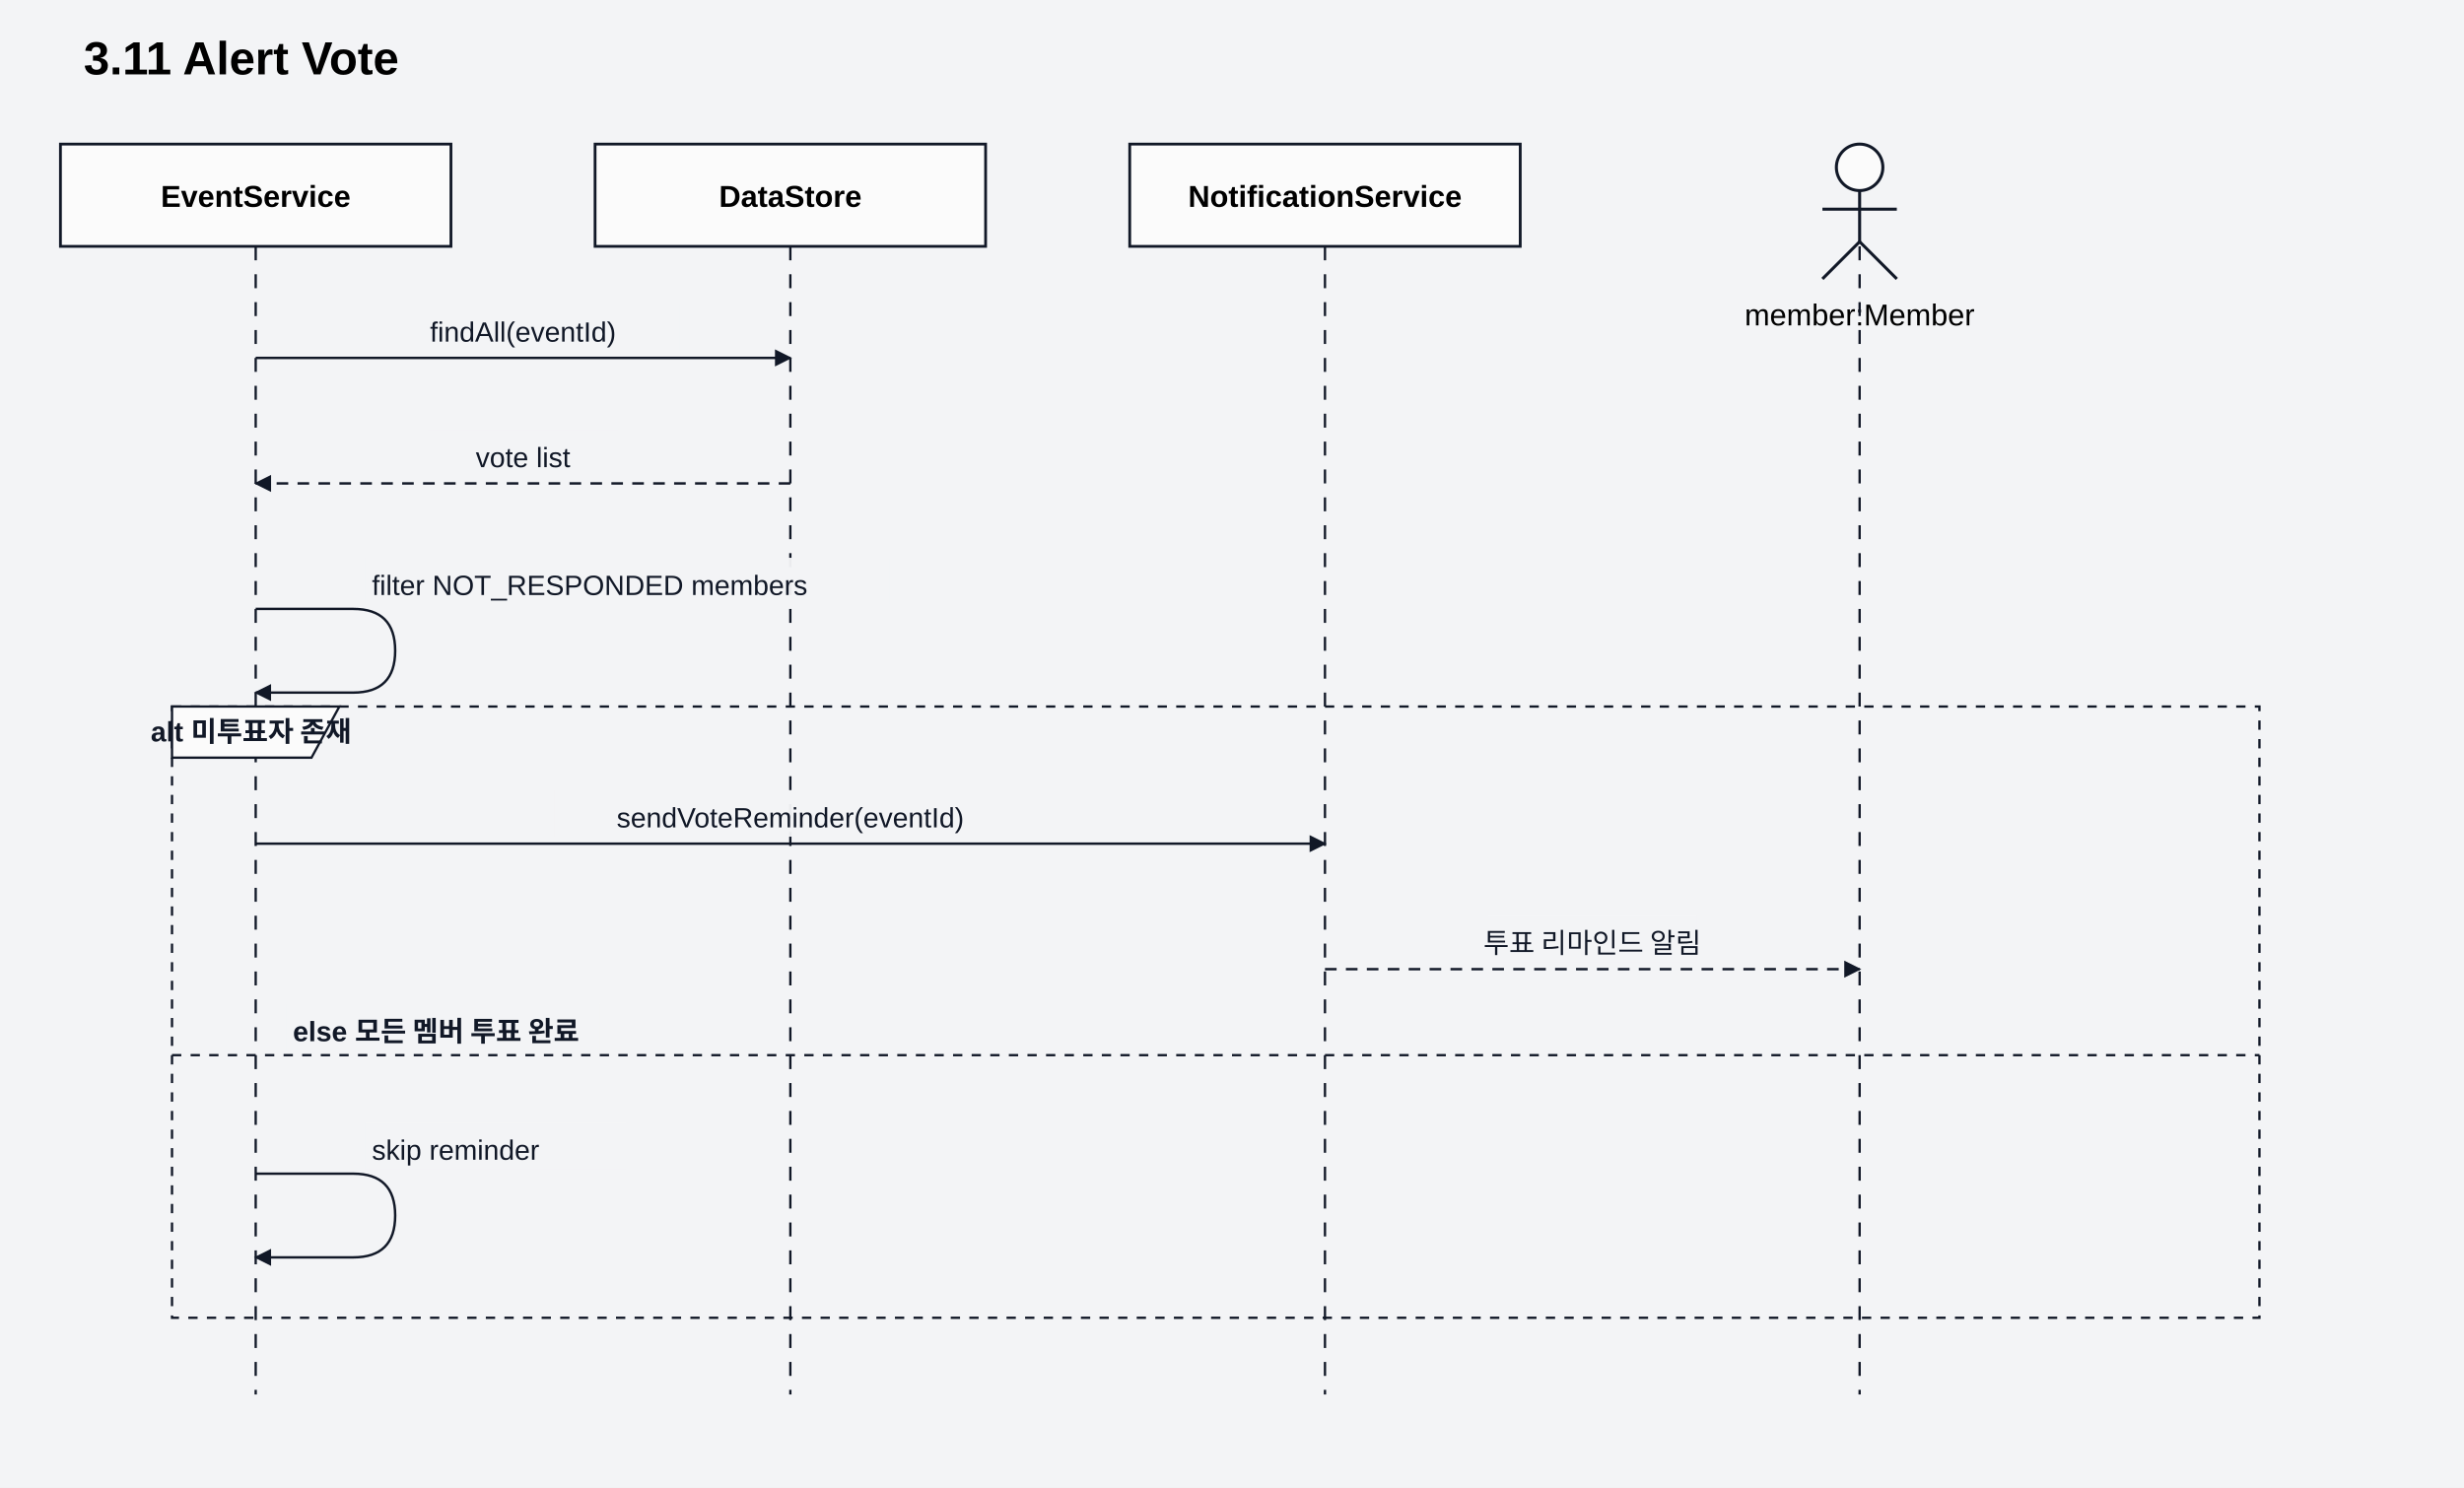
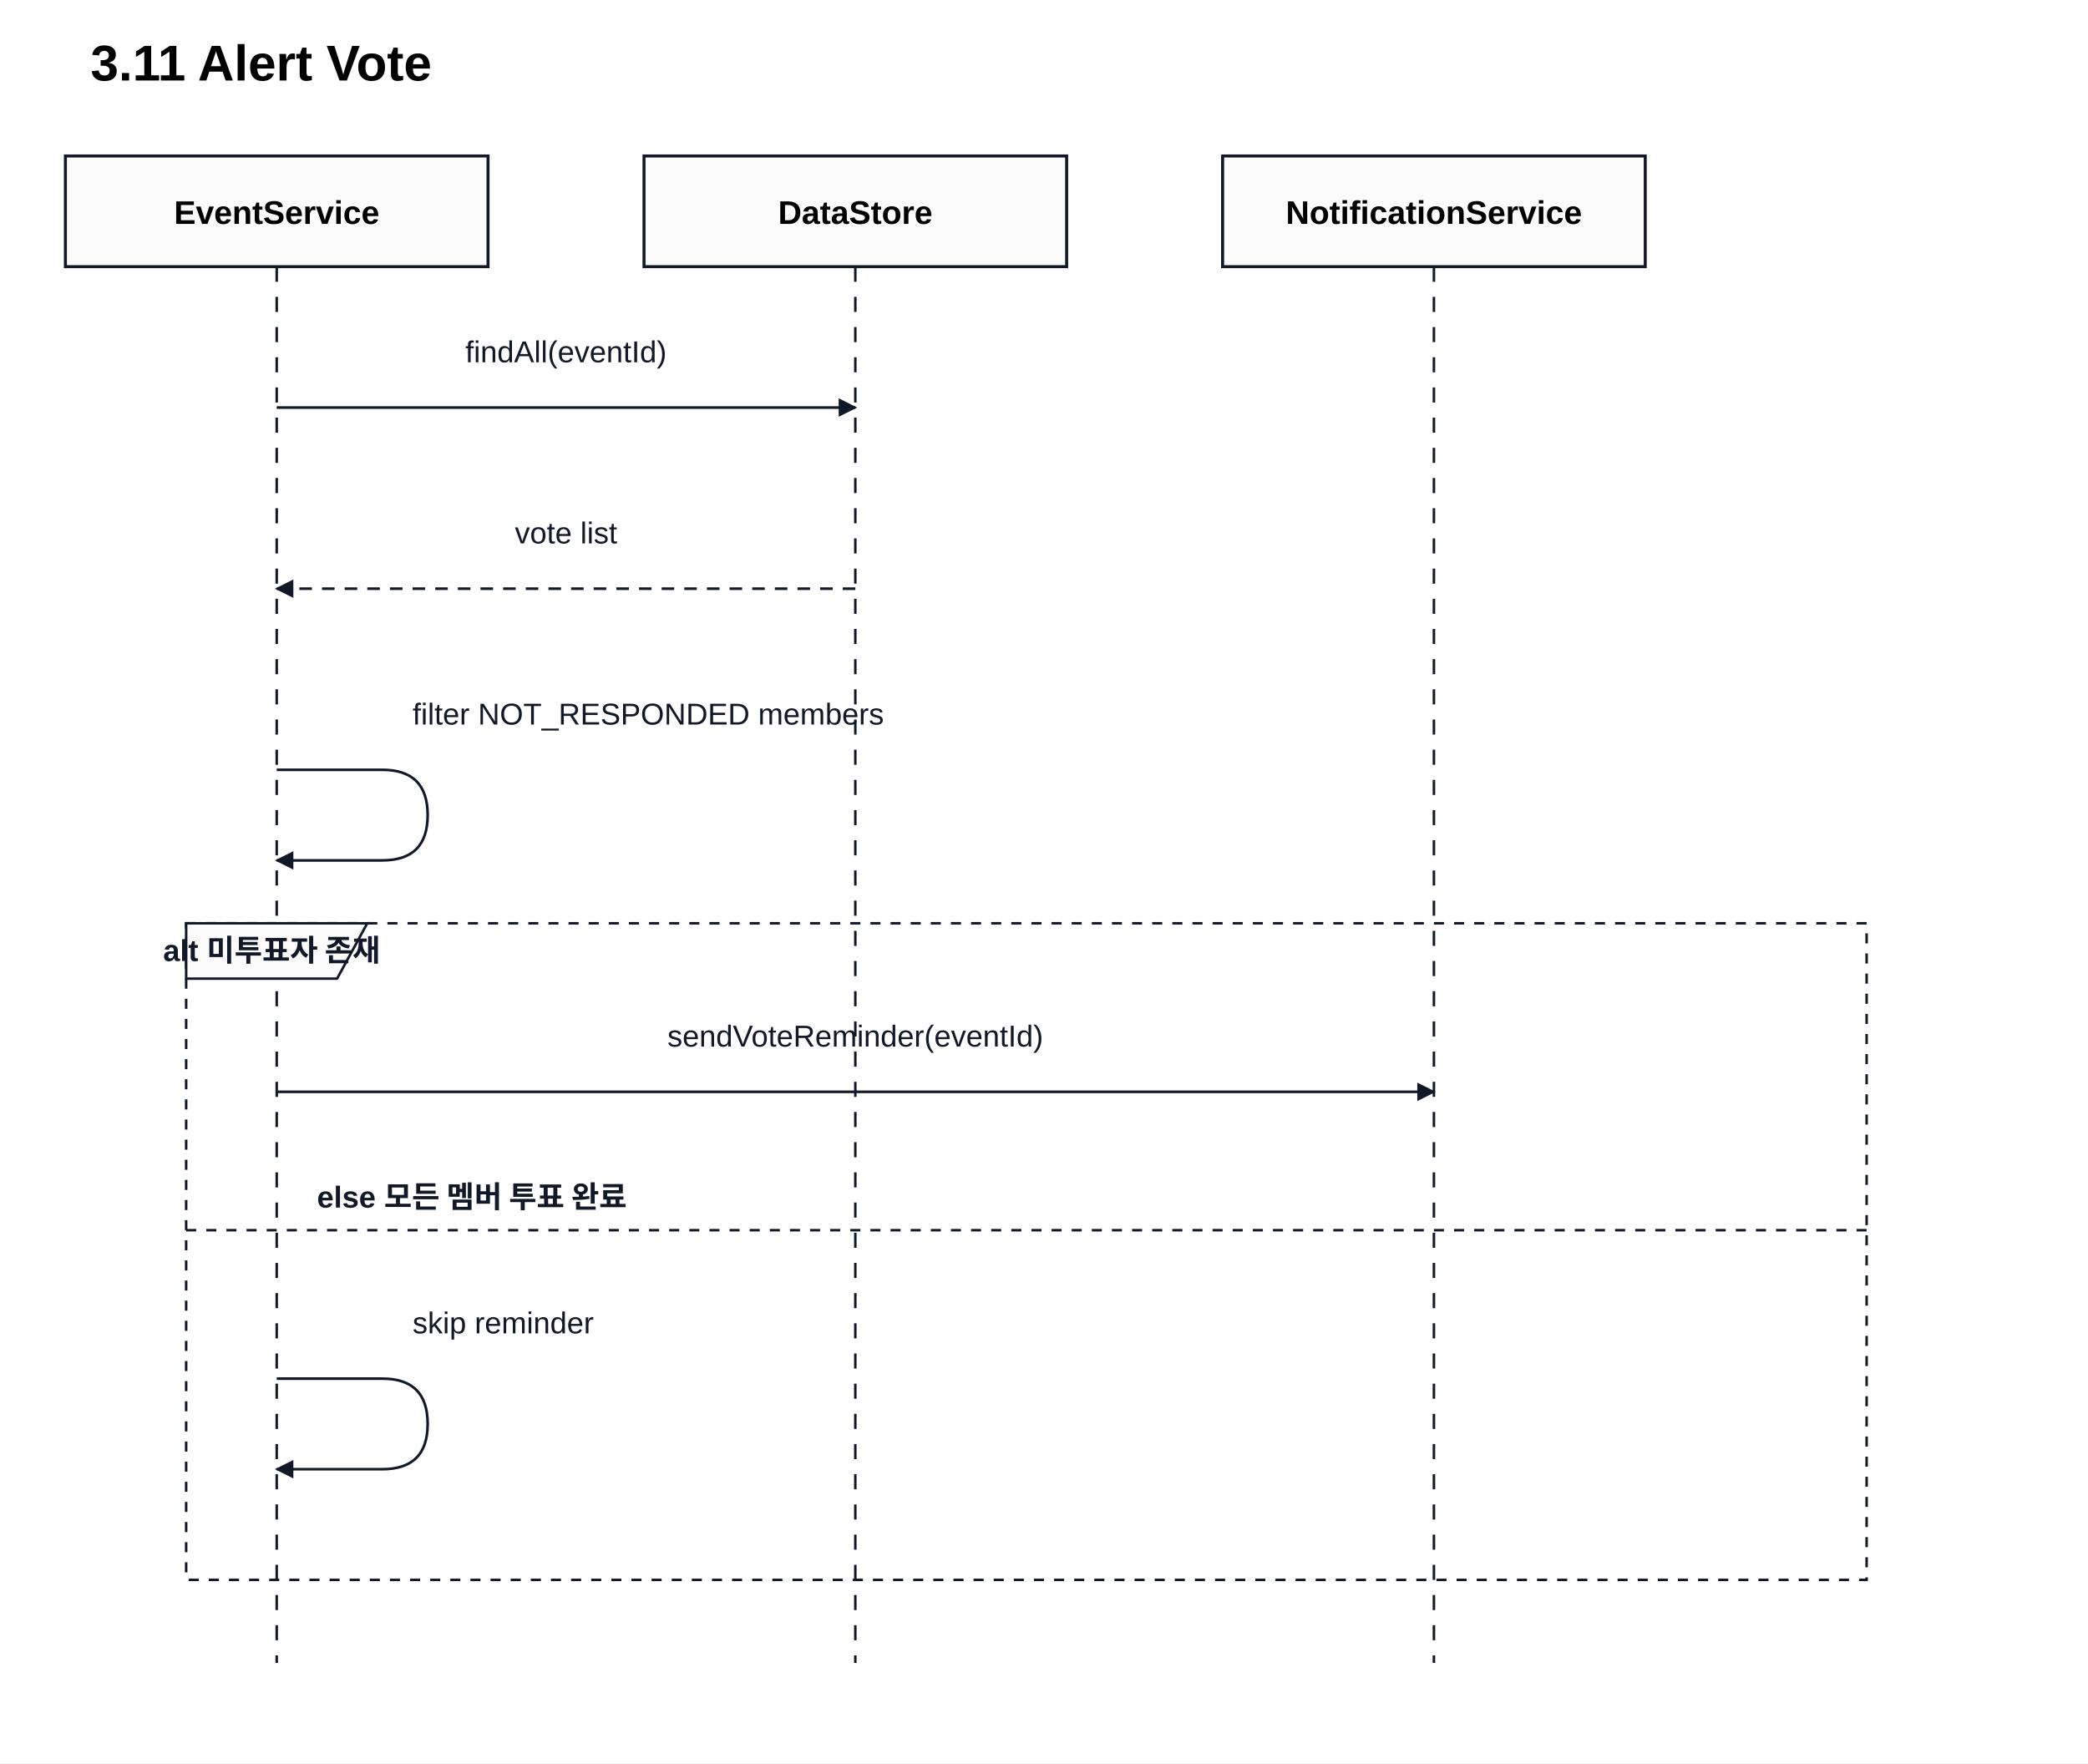
- <svg xmlns="http://www.w3.org/2000/svg" width="1060" height="640" viewBox="0 0 1060 640">
+ <svg xmlns="http://www.w3.org/2000/svg" width="830" height="701" viewBox="0 0 830 701">
  <defs>
    <marker id="arrow" viewBox="0 0 10 10" refX="9" refY="5" markerWidth="7" markerHeight="7" orient="auto">
      <path d="M0 0 L10 5 L0 10 z" fill="#111827" />
    </marker>
    <marker id="hollowArrow" viewBox="0 0 10 10" refX="9" refY="5" markerWidth="7" markerHeight="7" orient="auto">
      <path d="M0 0 L10 5 L0 10 z" fill="#fbfbfb" stroke="#111827" />
    </marker>
    <marker id="diamond" viewBox="0 0 16 10" refX="1" refY="5" markerWidth="11" markerHeight="9" orient="auto">
      <path d="M1 5 L8 1 L15 5 L8 9 z" fill="#111827" stroke="#111827" />
    </marker>
  </defs>
-   <rect width="100%" height="100%" fill="#f3f4f6" />
+   <rect width="100%" height="100%" fill="#ffffff" />
  <text x="36" y="32" font-family="Arial, sans-serif" font-size="20" font-weight="700">3.11 Alert Vote</text>
  <rect x="26" y="62" width="168" height="44" fill="#fbfbfb" stroke="#111827" stroke-width="1.2" />
  <text x="110" y="89" text-anchor="middle" font-family="Arial, sans-serif" font-size="13" font-weight="700">EventService</text>
-   <line x1="110" y1="106" x2="110" y2="600" stroke="#111827" stroke-width="1" stroke-dasharray="6 6" />
+   <line x1="110" y1="106" x2="110" y2="661" stroke="#111827" stroke-width="1" stroke-dasharray="6 6" />
  <rect x="256" y="62" width="168" height="44" fill="#fbfbfb" stroke="#111827" stroke-width="1.2" />
  <text x="340" y="89" text-anchor="middle" font-family="Arial, sans-serif" font-size="13" font-weight="700">DataStore</text>
-   <line x1="340" y1="106" x2="340" y2="600" stroke="#111827" stroke-width="1" stroke-dasharray="6 6" />
+   <line x1="340" y1="106" x2="340" y2="661" stroke="#111827" stroke-width="1" stroke-dasharray="6 6" />
  <rect x="486" y="62" width="168" height="44" fill="#fbfbfb" stroke="#111827" stroke-width="1.2" />
  <text x="570" y="89" text-anchor="middle" font-family="Arial, sans-serif" font-size="13" font-weight="700">NotificationService</text>
-   <line x1="570" y1="106" x2="570" y2="600" stroke="#111827" stroke-width="1" stroke-dasharray="6 6" />
-   <circle cx="800" cy="72" r="10" fill="#fbfbfb" stroke="#111827" stroke-width="1.3" />
-   <line x1="800" y1="82" x2="800" y2="104" stroke="#111827" stroke-width="1.3" />
-   <line x1="784" y1="90" x2="816" y2="90" stroke="#111827" stroke-width="1.3" />
-   <line x1="800" y1="104" x2="784" y2="120" stroke="#111827" stroke-width="1.3" />
-   <line x1="800" y1="104" x2="816" y2="120" stroke="#111827" stroke-width="1.3" />
-   <text x="800" y="140" text-anchor="middle" font-family="Arial, sans-serif" font-size="13">member:Member</text>
-   <line x1="800" y1="106" x2="800" y2="600" stroke="#111827" stroke-width="1" stroke-dasharray="6 6" />
-   <rect x="74" y="304" width="898" height="263" fill="none" stroke="#111827" stroke-dasharray="4 4" />
-   <path d="M74 304 h72 l-12 22 h-60 z" fill="#fbfbfb" stroke="#111827" />
-   <text x="108" y="319" text-anchor="middle" font-family="Arial, sans-serif" font-size="12" font-weight="700" fill="#111827">alt 미투표자 존재</text>
-   <line x1="74" y1="454" x2="972" y2="454" stroke="#111827" stroke-dasharray="4 4" />
-   <rect x="123" y="432" width="134.96" height="20" fill="#f3f4f6" opacity="0.96" />
-   <text x="126" y="448" text-anchor="start" font-family="Arial, sans-serif" font-size="12" font-weight="700" fill="#111827">else 모든 멤버 투표 완료</text>
-   <line x1="110" y1="154" x2="340" y2="154" stroke="#111827" stroke-width="1.05" marker-end="url(#arrow)" />
-   <rect x="157.52" y="131" width="134.96" height="20" fill="#f3f4f6" opacity="0.96" />
-   <text x="225" y="147" text-anchor="middle" font-family="Arial, sans-serif" font-size="12" font-weight="400" fill="#111827">findAll(eventId)</text>
-   <line x1="340" y1="208" x2="110" y2="208" stroke="#111827" stroke-width="1.05" marker-end="url(#arrow)" stroke-dasharray="5 4" />
-   <rect x="183.98" y="185" width="82.04" height="20" fill="#f3f4f6" opacity="0.96" />
-   <text x="225" y="201" text-anchor="middle" font-family="Arial, sans-serif" font-size="12" font-weight="400" fill="#111827">vote list</text>
-   <path d="M110 262 h42 q18 0 18 18 q0 18 -18 18 h-42" fill="none" stroke="#111827" stroke-width="1.05" marker-end="url(#arrow)" />
-   <rect x="157" y="240" width="225.68" height="20" fill="#f3f4f6" opacity="0.96" />
-   <text x="160" y="256" text-anchor="start" font-family="Arial, sans-serif" font-size="12" font-weight="400" fill="#111827">filter NOT_RESPONDED members</text>
-   <line x1="110" y1="363" x2="570" y2="363" stroke="#111827" stroke-width="1.05" marker-end="url(#arrow)" />
-   <rect x="238.5" y="340" width="203" height="20" fill="#f3f4f6" opacity="0.96" />
-   <text x="340" y="356" text-anchor="middle" font-family="Arial, sans-serif" font-size="12" font-weight="400" fill="#111827">sendVoteReminder(eventId)</text>
-   <line x1="570" y1="417" x2="800" y2="417" stroke="#111827" stroke-width="1.05" marker-end="url(#arrow)" stroke-dasharray="5 4" />
-   <rect x="640.2" y="394" width="89.6" height="20" fill="#f3f4f6" opacity="0.96" />
-   <text x="685" y="410" text-anchor="middle" font-family="Arial, sans-serif" font-size="12" font-weight="400" fill="#111827">투표 리마인드 알림</text>
-   <path d="M110 505 h42 q18 0 18 18 q0 18 -18 18 h-42" fill="none" stroke="#111827" stroke-width="1.05" marker-end="url(#arrow)" />
-   <rect x="157" y="483" width="112.28" height="20" fill="#f3f4f6" opacity="0.96" />
-   <text x="160" y="499" text-anchor="start" font-family="Arial, sans-serif" font-size="12" font-weight="400" fill="#111827">skip reminder</text>
+   <line x1="570" y1="106" x2="570" y2="661" stroke="#111827" stroke-width="1" stroke-dasharray="6 6" />
+   <rect x="74" y="367" width="668" height="261" fill="none" stroke="#111827" stroke-dasharray="4 4" />
+   <path d="M74 367 h72 l-12 22 h-60 z" fill="#fbfbfb" stroke="#111827" />
+   <text x="108" y="382" text-anchor="middle" font-family="Arial, sans-serif" font-size="12" font-weight="700" fill="#111827">alt 미투표자 존재</text>
+   <line x1="74" y1="489" x2="742" y2="489" stroke="#111827" stroke-dasharray="4 4" />
+   <text x="126" y="480" text-anchor="start" font-family="Arial, sans-serif" font-size="12" font-weight="700" fill="#111827">else 모든 멤버 투표 완료</text>
+   <line x1="110" y1="162" x2="340" y2="162" stroke="#111827" stroke-width="1.05" marker-end="url(#arrow)" />
+   <text x="225" y="144" text-anchor="middle" font-family="Arial, sans-serif" font-size="12" font-weight="400" fill="#111827">findAll(eventId)</text>
+   <line x1="340" y1="234" x2="110" y2="234" stroke="#111827" stroke-width="1.05" marker-end="url(#arrow)" stroke-dasharray="5 4" />
+   <text x="225" y="216" text-anchor="middle" font-family="Arial, sans-serif" font-size="12" font-weight="400" fill="#111827">vote list</text>
+   <path d="M110 306 h42 q18 0 18 18 q0 18 -18 18 h-42" fill="none" stroke="#111827" stroke-width="1.05" marker-end="url(#arrow)" />
+   <text x="164" y="288" text-anchor="start" font-family="Arial, sans-serif" font-size="12" font-weight="400" fill="#111827">filter NOT_RESPONDED members</text>
+   <line x1="110" y1="434" x2="570" y2="434" stroke="#111827" stroke-width="1.05" marker-end="url(#arrow)" />
+   <text x="340" y="416" text-anchor="middle" font-family="Arial, sans-serif" font-size="12" font-weight="400" fill="#111827">sendVoteReminder(eventId)</text>
+   <path d="M110 548 h42 q18 0 18 18 q0 18 -18 18 h-42" fill="none" stroke="#111827" stroke-width="1.05" marker-end="url(#arrow)" />
+   <text x="164" y="530" text-anchor="start" font-family="Arial, sans-serif" font-size="12" font-weight="400" fill="#111827">skip reminder</text>
</svg>
